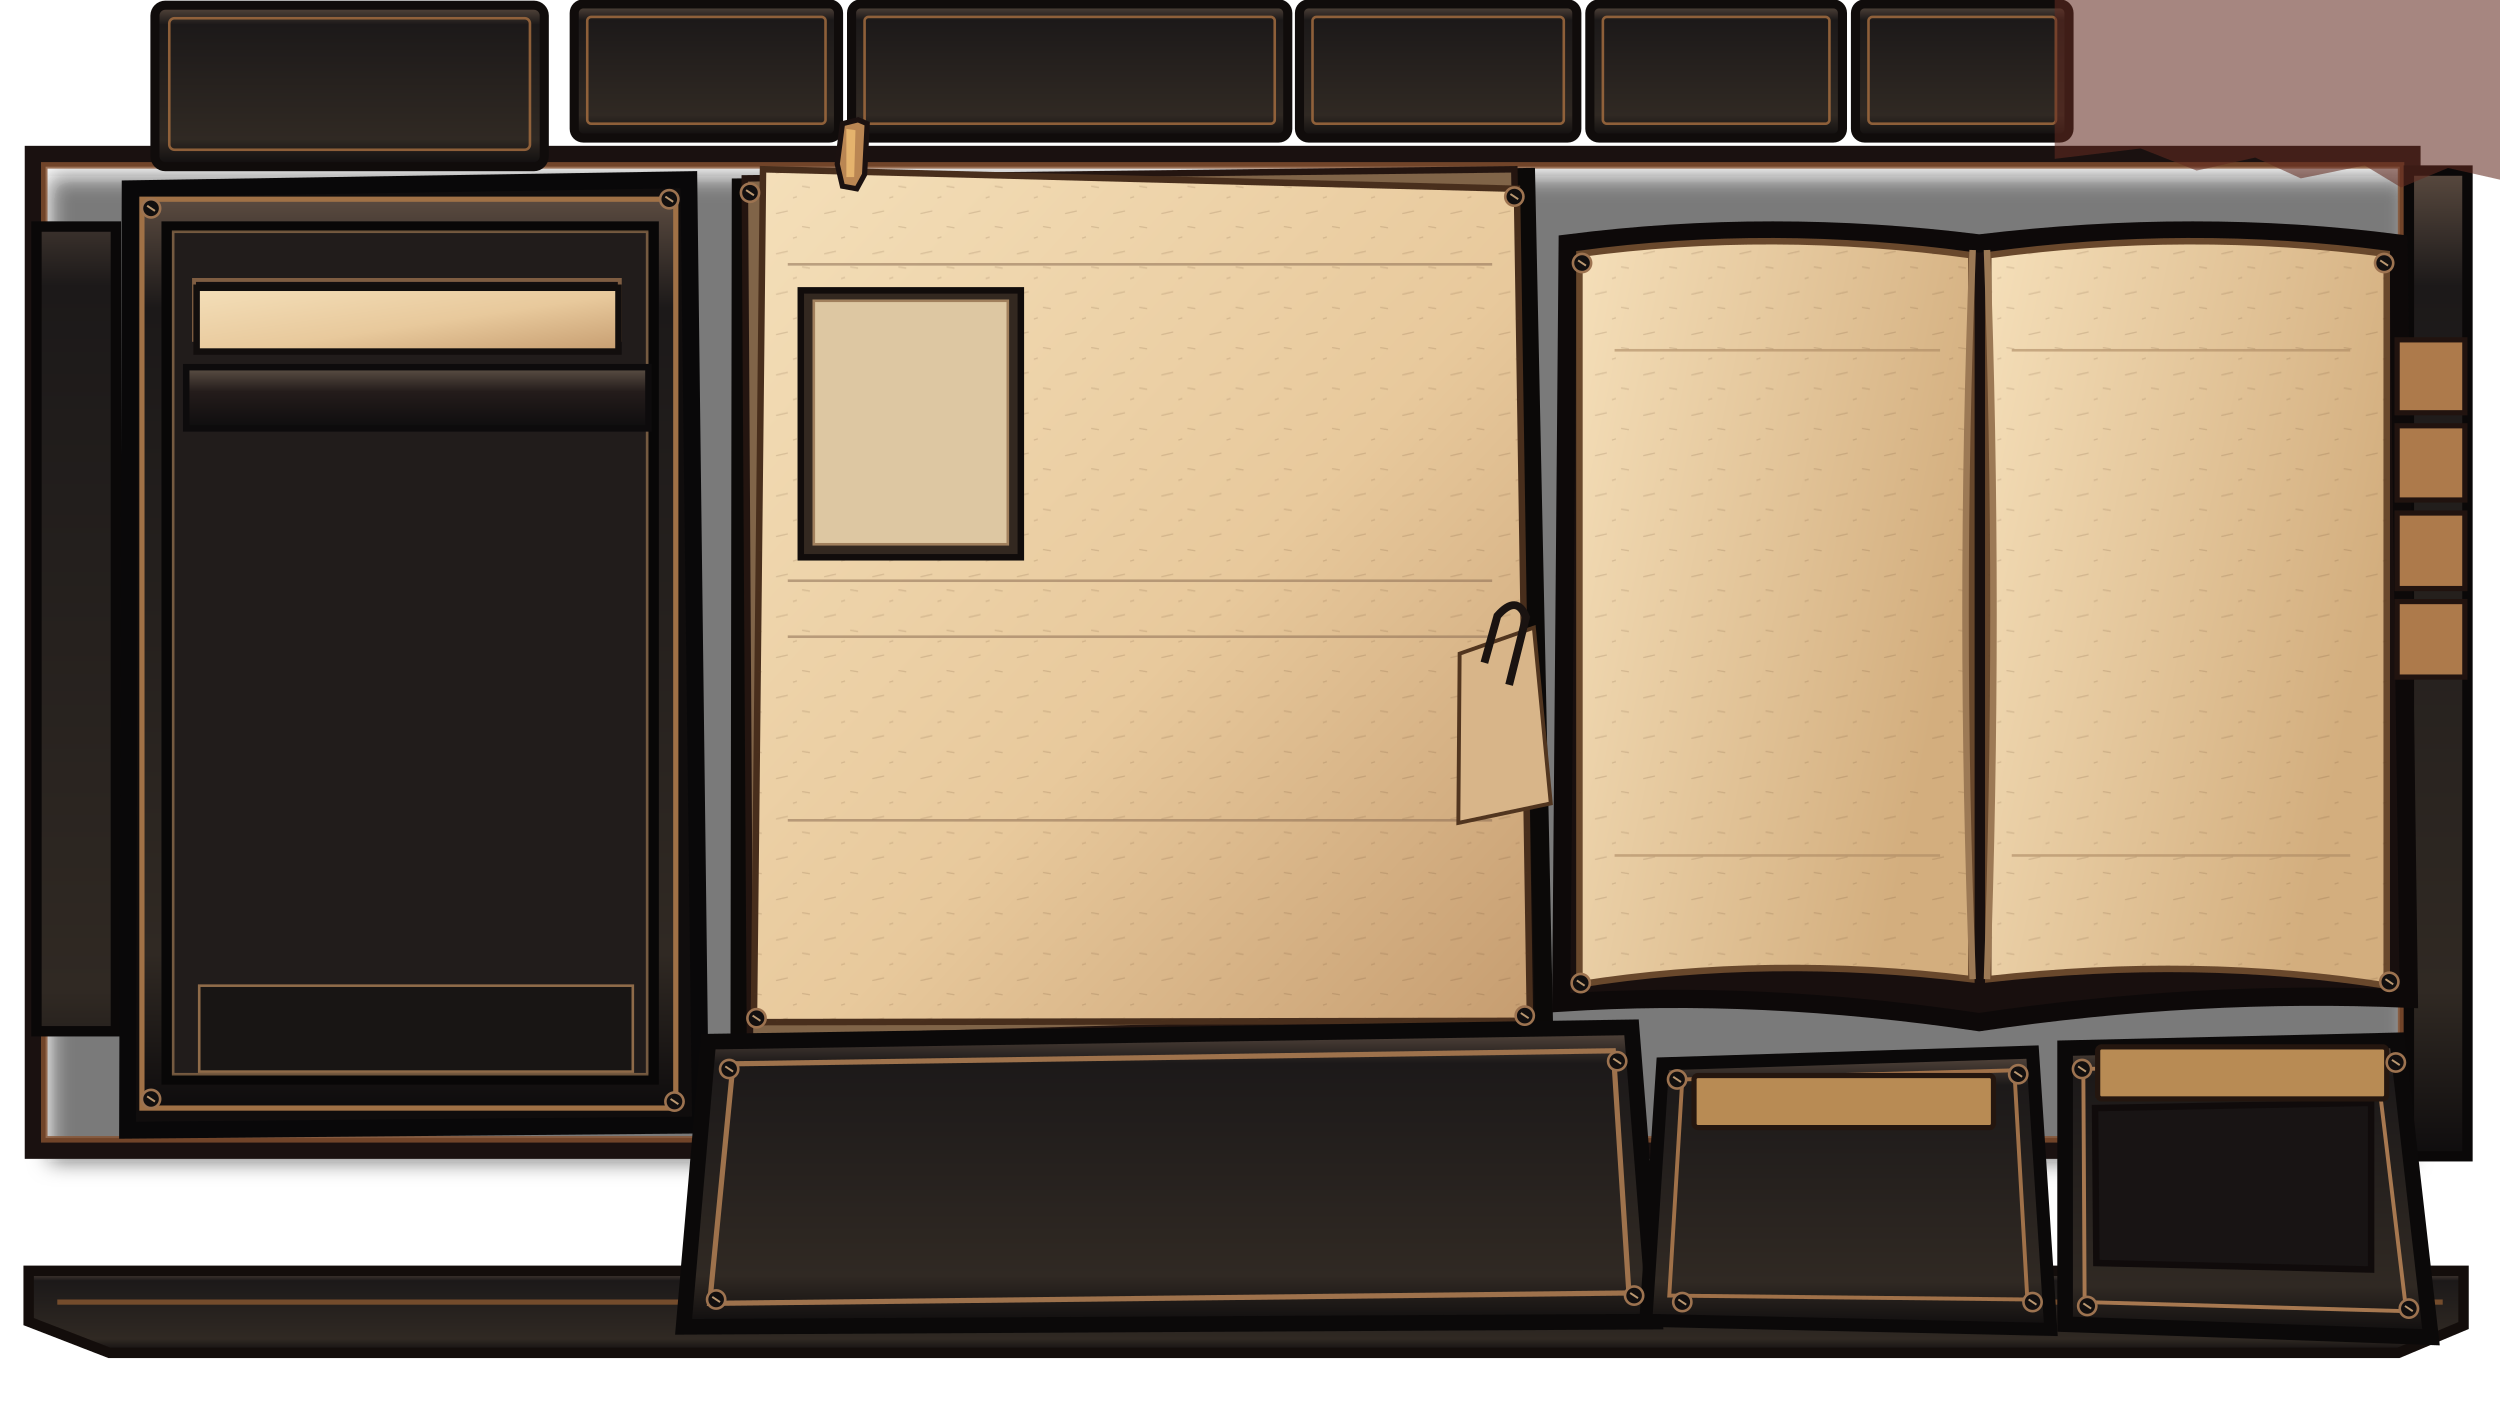
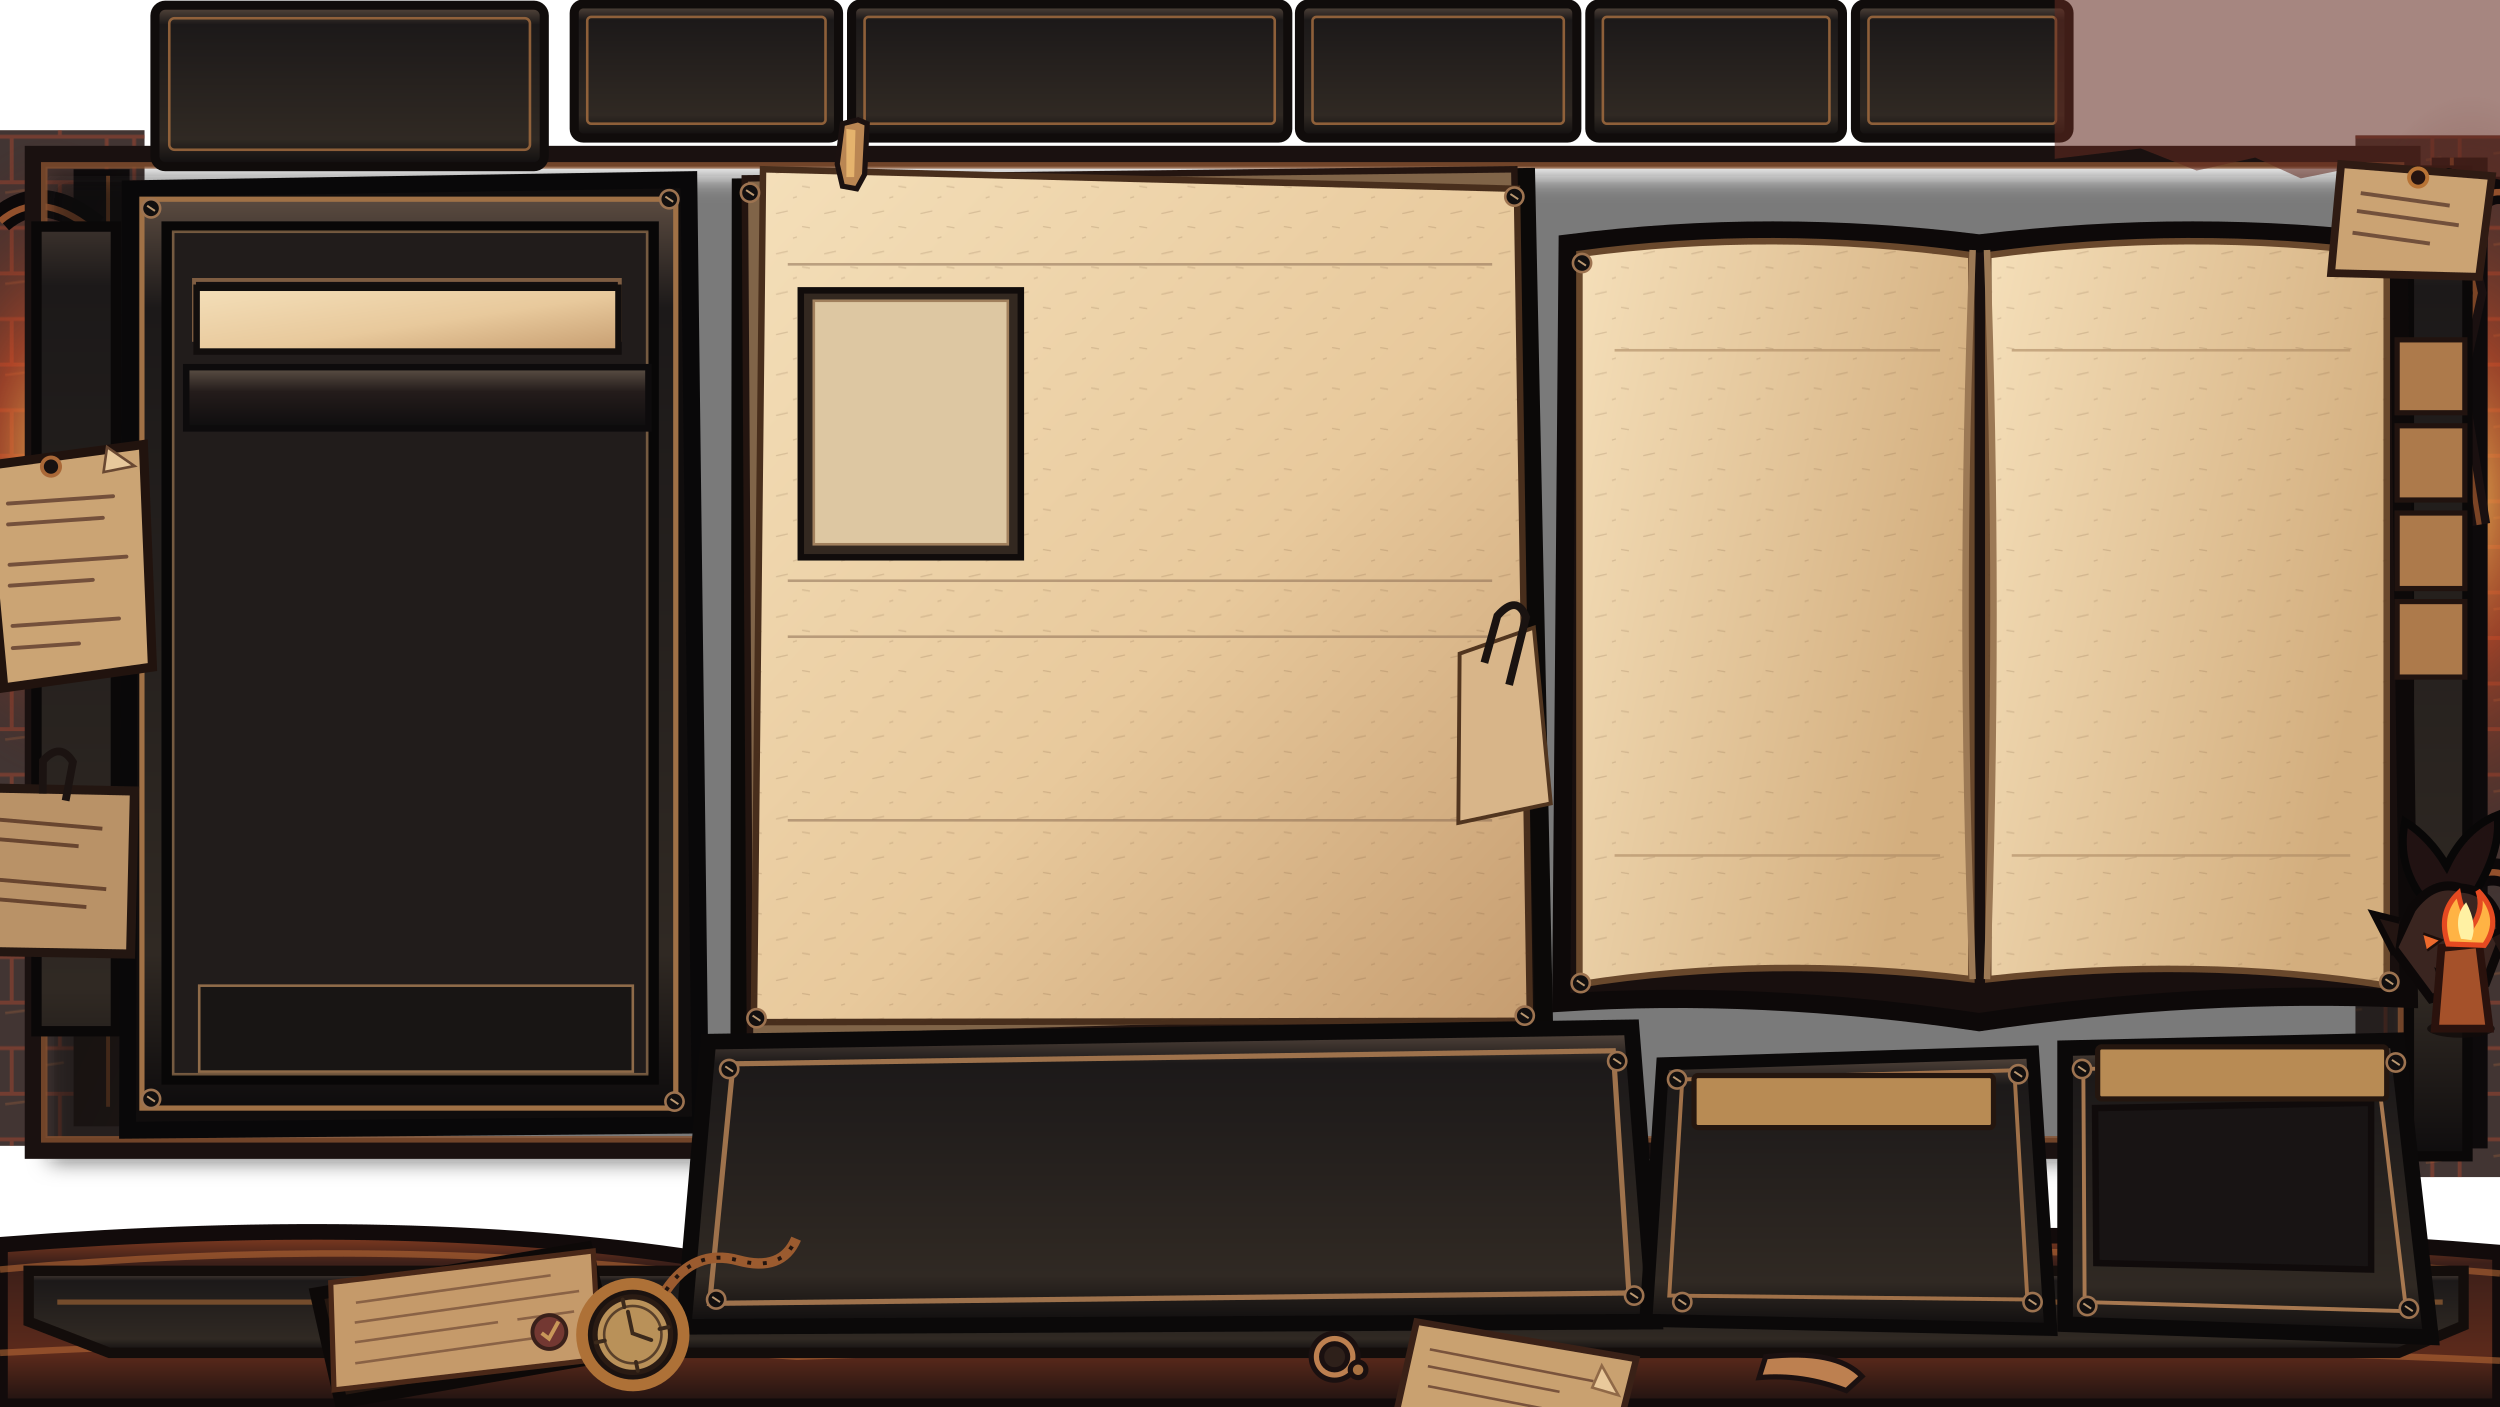
<svg xmlns="http://www.w3.org/2000/svg" width="1920" height="1080" viewBox="0 0 1920 1080">
  <defs>
    <linearGradient id="iron" x2="0" y2="1">
      <stop stop-color="#5b4b40" />
      <stop offset=".12" stop-color="#1c1919" />
      <stop offset=".83" stop-color="#302923" />
      <stop offset="1" stop-color="#0e0c0d" />
    </linearGradient>
    <linearGradient id="paper" x2="1" y2="1">
      <stop stop-color="#f4dfb9" />
      <stop offset=".55" stop-color="#e8c99c" />
      <stop offset="1" stop-color="#c69d70" />
    </linearGradient>
    <linearGradient id="book" x2="1" y2=".4">
      <stop stop-color="#f5dfb9" />
      <stop offset="1" stop-color="#d3ae7e" />
    </linearGradient>
    <linearGradient id="button" x2="0" y2="1">
      <stop stop-color="#5d5146" />
      <stop offset=".4" stop-color="#241c1b" />
      <stop offset="1" stop-color="#0e0d0e" />
    </linearGradient>
+     <radialGradient id="furnace">
+       <stop stop-color="#ffbb52" stop-opacity=".8" />
+       <stop offset=".38" stop-color="#e64c1f" stop-opacity=".52" />
+       <stop offset="1" stop-color="#4d1915" stop-opacity="0" />
+     </radialGradient>
+     <linearGradient id="edgeIron" x2="1" y2=".2">
+       <stop stop-color="#100c0d" />
+       <stop offset=".43" stop-color="#4b3127" />
+       <stop offset=".55" stop-color="#a65327" />
+       <stop offset=".66" stop-color="#281c1a" />
+       <stop offset="1" stop-color="#0d0a0b" />
+     </linearGradient>
+     <linearGradient id="desk" x2="0" y2="1">
+       <stop stop-color="#8a3f21" />
+       <stop offset=".18" stop-color="#3c1f19" />
+       <stop offset=".7" stop-color="#5c2a1b" />
+       <stop offset="1" stop-color="#1c1110" />
+     </linearGradient>
    <filter id="shadow" x="-15%" y="-15%" width="130%" height="140%">
      <feGaussianBlur stdDeviation="8" />
    </filter>
    <pattern id="grain" width="37" height="31" patternUnits="userSpaceOnUse">
      <path d="M4 9l9-2M24 19l6 1M17 28l3-1" stroke="#583922" stroke-opacity=".16" stroke-width="1" />
    </pattern>
+     <pattern id="masonry" width="94" height="70" patternUnits="userSpaceOnUse">
+       <path d="M0 0h94M0 35h94M0 70h94M46 0v35M9 35v35M82 35v35" fill="none" stroke="#ad4930" stroke-opacity=".45" stroke-width="3" />
+       <path d="M4 8l24-3m49 48 12-2M35 48l14-2" stroke="#e68043" stroke-opacity=".19" stroke-width="2" />
+     </pattern>
    <g id="screw">
      <circle r="7" fill="#120f0f" stroke="#9d7350" stroke-width="2" />
      <path d="M-3-2l6 4" stroke="#ba9871" stroke-width="1.5" />
    </g>
  </defs>
+   <path d="M0 100h111v780H0zm1809 4h111v800h-111z" fill="#241512" opacity=".86" />
+   <path d="M0 100h111v780H0zm1809 4h111v800h-111z" fill="url(#masonry)" />
+   <ellipse cx="39" cy="351" rx="122" ry="246" fill="url(#furnace)" />
+   <ellipse cx="1898" cy="383" rx="128" ry="310" fill="url(#furnace)" />
+   <path d="M78 130v735m1811-744v761" fill="none" stroke="url(#edgeIron)" stroke-width="43" />
+   <path d="M83 135v715m1800-729v750" fill="none" stroke="#dc7839" stroke-opacity=".5" stroke-width="3" />
+   <path d="M0 169q32-28 73 6m1819-11q20-25 37-15M0 708q34-32 75 9m1810-33q25-24 48-8" fill="none" stroke="#0c0809" stroke-width="21" />
+   <path d="M0 170q30-26 70 6m1822-11q20-24 36-15M0 709q35-31 73 9m1815-35q23-22 43-7" fill="none" stroke="#93502c" stroke-width="5" />
+   <path d="M44 189l-12 94 28 24-8 122m1832-282 17 78-15 67 18 111" fill="none" stroke="#1a1010" stroke-width="17" />
+   <path d="M44 189l-12 94 28 24-8 122m1832-282 17 78-15 67 18 111" fill="none" stroke="#a45b2e" stroke-width="4" stroke-opacity=".7" />
+   <path d="M0 956q321-25 552 13 324-32 714-9 362-23 654 2v118H0z" fill="url(#desk)" stroke="#120b0b" stroke-width="12" />
+   <path d="M0 975q287-27 551 5 344-25 714-9 323-22 655 7M0 1039q340-18 612 3 358-13 680-2 336-9 628 5" fill="none" stroke="#bb6b36" stroke-opacity=".56" stroke-width="5" />
+   <path d="M48 1017q209-8 388 13m390-25q220 15 374 4m309 28q172-21 312-4" fill="none" stroke="#180e0d" stroke-width="10" stroke-linecap="round" />
  <path d="M38 136h1813v756H38z" fill="#090708" opacity=".55" filter="url(#shadow)" />
  <path d="M27 120h1824v762H27z" fill="none" stroke="#1a1110" stroke-width="16" />
  <path d="M34 127h1810v748H34z" fill="none" stroke="#87512f" stroke-width="5" opacity=".8" />
  <path d="M28 174h61v618H28zm1822-43h45v757h-45z" fill="url(#iron)" stroke="#0a0808" stroke-width="8" />
  <path d="M22 976h1870v42l-50 21H84l-62-24z" fill="url(#iron)" stroke="#130d0b" stroke-width="8" />
  <path d="M44 1000h1832" stroke="#b77138" stroke-width="4" opacity=".55" />
  <g fill="url(#iron)" stroke="#100c0b" stroke-width="7">
    <rect x="119" y="4" width="299" height="124" rx="8" />
    <rect x="441" y="3" width="203" height="103" rx="7" />
    <rect x="654" y="3" width="335" height="103" rx="7" />
    <rect x="998" y="3" width="213" height="103" rx="7" />
    <rect x="1221" y="3" width="194" height="103" rx="7" />
    <rect x="1425" y="3" width="164" height="103" rx="7" />
  </g>
  <g fill="none" stroke="#a16b3e" stroke-width="2" opacity=".85">
    <rect x="130" y="14" width="277" height="101" rx="4" />
    <rect x="451" y="13" width="183" height="82" rx="3" />
    <rect x="664" y="13" width="315" height="82" rx="3" />
    <rect x="1008" y="13" width="193" height="82" rx="3" />
    <rect x="1231" y="13" width="174" height="82" rx="3" />
    <rect x="1435" y="13" width="144" height="82" rx="3" />
  </g>
  <path d="M1578 0h342v138l-40-9-36 15-28-17-49 10-35-16-45 10-43-17-66 8z" fill="#622b20" opacity=".57" />
  <path d="M100 145l429-7 9 726-440 4z" fill="#100d0d" stroke="#090809" stroke-width="13" />
  <path d="M109 153h410v698H109z" fill="url(#iron)" stroke="#a07146" stroke-width="4" />
  <path d="M128 174h374v655H128z" fill="#211c1b" stroke="#080707" stroke-width="8" />
  <path d="M133 178h364v647H133z" fill="none" stroke="#a17b54" stroke-width="2" opacity=".65" />
  <path d="M149 215h327v46H149z" fill="#140f10" stroke="#7f5d42" stroke-width="3" />
  <path d="M151 221h324v49H151z" fill="url(#paper)" stroke="#120e0d" stroke-width="5" />
  <path d="M143 282h355v47H143z" fill="url(#button)" stroke="#0d0b0c" stroke-width="5" />
  <path d="M153 757h333v66H153z" fill="#181514" stroke="#8f6b49" stroke-width="2" />
  <path d="M569 144l603-8 14 663-618 12z" fill="#130d0b" stroke="#0b0908" stroke-width="14" />
  <path d="M572 137l591-7 11 651-598 17z" fill="#806448" stroke="#241510" stroke-width="5" />
  <path d="M586 130l579 15 10 639-596 1z" fill="url(#paper)" stroke="#482e1c" stroke-width="5" />
  <path d="M586 130l579 15 10 639-596 1z" fill="url(#grain)" />
  <path d="M605 203h541M605 446h541M605 489h541M605 630h541" fill="none" stroke="#8d6e53" stroke-width="2" opacity=".55" />
  <rect x="615" y="223" width="169" height="205" fill="#332820" stroke="#110c0b" stroke-width="5" />
  <rect x="625" y="231" width="149" height="187" fill="#ddc7a2" stroke="#a1805d" stroke-width="2" />
  <path d="M643 126l4-31 12-3 7 3-2 39-6 11-11-2z" fill="#ba8653" stroke="#1b1110" stroke-width="4" />
  <path d="M650 99l7 1-1 36-6 0z" fill="#e5b36d" />
  <path d="M1121 502l57-20 13 135-71 15z" fill="#d8b589" stroke="#51351f" stroke-width="3" />
  <path d="M1140 509l10-36q15-17 22 1l-13 52" fill="none" stroke="#1a1311" stroke-width="6" />
  <path d="M1204 187q157-20 316 0 167-20 322 0l8 580q-162-7-330 18-169-25-321-15z" fill="#180f0e" stroke="#0d0909" stroke-width="14" />
  <path d="M1213 195q148-20 301 1v556q-155-19-301 4z" fill="url(#book)" stroke="#69482c" stroke-width="5" />
  <path d="M1527 196q153-21 306-1v562q-145-23-306-5z" fill="url(#book)" stroke="#69482c" stroke-width="5" />
  <path d="M1213 195q148-20 301 1v556q-155-19-301 4zM1527 196q153-21 306-1v562q-145-23-306-5z" fill="url(#grain)" />
  <path d="M1515 192q-11 278 0 560m11-560q10 278 0 560" fill="none" stroke="#9c7955" stroke-width="5" />
  <path d="M1240 269h250m55 0h260M1240 657h250m55 0h260" stroke="#ac8962" stroke-width="2" opacity=".6" />
  <path d="M1841 261h52v56h-52zm0 66h52v57h-52zm0 67h52v58h-52zm0 68h52v58h-52z" fill="#ad7a4b" stroke="#21130f" stroke-width="4" />
  <path d="M544 800l709-11 18 226-746 4z" fill="url(#iron)" stroke="#0b0909" stroke-width="12" />
  <path d="M563 817l676-10 12 186-706 8z" fill="none" stroke="#9e724c" stroke-width="4" />
  <path d="M1277 817l284-9 14 213-311-7z" fill="url(#iron)" stroke="#0b0909" stroke-width="10" />
  <path d="M1292 829l255-7 10 176-275-3z" fill="none" stroke="#a07149" stroke-width="3" />
  <path d="M1586 805l255-6 26 228-281-10z" fill="url(#iron)" stroke="#0b0909" stroke-width="12" />
  <path d="M1600 821l225-6 23 192-247-7z" fill="none" stroke="#a77850" stroke-width="3" />
  <path d="M1609 851l212-4v128l-211-5z" fill="#181414" stroke="#100b0b" stroke-width="5" />
  <g fill="#b88b54" stroke="#24160f" stroke-width="4">
    <rect x="1611" y="804" width="222" height="40" rx="3" />
    <rect x="1301" y="826" width="230" height="40" rx="3" />
  </g>
  <g>
    <use href="#screw" x="116" y="160" />
    <use href="#screw" x="514" y="153" />
    <use href="#screw" x="116" y="844" />
    <use href="#screw" x="518" y="846" />
    <use href="#screw" x="576" y="148" />
    <use href="#screw" x="1163" y="151" />
    <use href="#screw" x="581" y="782" />
    <use href="#screw" x="1171" y="780" />
    <use href="#screw" x="1215" y="202" />
    <use href="#screw" x="1831" y="202" />
    <use href="#screw" x="1214" y="755" />
    <use href="#screw" x="1835" y="754" />
    <use href="#screw" x="560" y="821" />
    <use href="#screw" x="1242" y="815" />
    <use href="#screw" x="550" y="998" />
    <use href="#screw" x="1255" y="995" />
    <use href="#screw" x="1288" y="829" />
    <use href="#screw" x="1550" y="825" />
    <use href="#screw" x="1292" y="1000" />
    <use href="#screw" x="1561" y="1000" />
    <use href="#screw" x="1599" y="821" />
    <use href="#screw" x="1840" y="816" />
    <use href="#screw" x="1603" y="1003" />
    <use href="#screw" x="1850" y="1005" />
  </g>
+   <g transform="translate(254 985) rotate(-8)">
+     <path d="M-12 7l210-6 8 84-211 7z" fill="#251710" stroke="#0d0908" stroke-width="10" />
+     <path d="M0 0l203 4-7 83-205-5z" fill="#c59a6a" stroke="#4a2818" stroke-width="4" />
+     <path d="M17 18h151m-154 15h174M12 48h111m15 0h44M10 64h161" stroke="#6e4934" stroke-opacity=".68" stroke-width="2" />
+     <circle cx="161" cy="61" r="13" fill="#733832" stroke="#39201a" stroke-width="3" />
+     <path d="M155 61l5 5 9-12" fill="none" stroke="#c89759" stroke-width="3" />
+   </g>
+   <g transform="translate(1088 1015) rotate(11)">
+     <path d="M0 0l171-4-4 74-169 3z" fill="#c9a170" stroke="#3a2117" stroke-width="5" />
+     <path d="M14 19h128M15 32h103m-100 15h133" stroke="#79533c" stroke-width="2" />
+     <path d="M146 6l17 20-21-2z" fill="#e9c99b" stroke="#906947" stroke-width="2" />
+   </g>
+   <g transform="translate(-13 358) rotate(-4)">
+     <path d="M0 0l124-8-5 171-115 8z" fill="#cba474" stroke="#21130e" stroke-width="7" />
+     <path d="M17 30h81M16 46h73M15 77h90M14 93h64M14 124h82M13 141h51" stroke="#74503b" stroke-width="3" stroke-linecap="round" />
+     <path d="M96-8l20 16-24 3z" fill="#e7c89c" stroke="#694832" stroke-width="2" />
+     <circle cx="52" cy="4" r="7" fill="#181110" stroke="#aa6837" stroke-width="3" />
+   </g>
+   <g transform="translate(-17 605) rotate(5)">
+     <path d="M0 0l120-8 8 125-129 9z" fill="#b99267" stroke="#231611" stroke-width="7" />
+     <path d="M15 23h83M14 38h67M12 69h93M11 84h80" stroke="#68452f" stroke-width="3" />
+     <path d="M50 0l-2-25q12-16 23-1l-3 30" fill="none" stroke="#1b1311" stroke-width="6" />
+   </g>
+   <g transform="translate(1798 126) rotate(8)">
+     <path d="M0 0l116-7 1 78-113 13z" fill="#cba373" stroke="#2f1b13" stroke-width="6" />
+     <path d="M18 20h69M17 34h79M16 51h60" stroke="#72503b" stroke-width="3" />
+     <circle cx="60" cy="2" r="7" fill="#251410" stroke="#b77335" stroke-width="3" />
+   </g>
+   <g transform="translate(486 1025) rotate(-12)">
+     <circle r="39" fill="#1b120f" stroke="#ae7137" stroke-width="9" />
+     <circle r="29" fill="#b99159" stroke="#2a1b13" stroke-width="4" />
+     <circle r="22" fill="none" stroke="#59402a" stroke-width="2" />
+     <path d="M0-18v17l13 8M-2-28v6m0 43v7m-27-28h7m43 0h7" fill="none" stroke="#3b291b" stroke-width="3" stroke-linecap="round" />
+     <path d="M32-28q28-27 59-11t47-7" fill="none" stroke="#9b5b2f" stroke-width="8" />
+     <path d="M32-28q28-27 59-11t47-7" fill="none" stroke="#23150f" stroke-width="3" stroke-dasharray="3 9" />
+   </g>
+   <g transform="translate(1858 683)">
+     <path d="M21 26q-41-34-32-78 19 12 32 34 14-29 39-39 4 34-30 78" fill="#211212" stroke="#080707" stroke-width="6" />
+     <path d="M-6 15q17-23 38-16 28 2 32 39l-13 34-42 12-29-39z" fill="#3a2520" stroke="#0c0808" stroke-width="7" />
+     <path d="M-15 24l-20-5 16 31m74-15 26-13-15 34" fill="#231512" stroke="#0c0808" stroke-width="5" />
+     <path d="M3 34l14 5-11 8m39-12-15 7 14 7" fill="#ed692c" stroke="#1b0e0b" stroke-width="2" />
+     <path d="M15 64q18 10 32-4l-9 21-15 7z" fill="#1c1110" stroke="#0c0808" stroke-width="4" />
+   </g>
+   <g transform="translate(1890 790)">
+     <ellipse rx="26" ry="7" fill="#100a09" opacity=".8" />
+     <path d="M-20 0l5-62 29-3 8 65z" fill="#a5512a" stroke="#2a120d" stroke-width="6" />
+     <path d="M-10-65q-8-24 8-39 3 17 11 25 9-14 4-27 20 21 5 42z" fill="#ffb344" stroke="#e54a21" stroke-width="4" />
+     <path d="M0-69q-6-17 4-28 9 17 4 29z" fill="#fff1a3" />
+   </g>
+   <g fill="#bd8050" stroke="#1a1010" stroke-width="4">
+     <circle cx="1025" cy="1042" r="18" />
+     <circle cx="1025" cy="1042" r="10" fill="#2e201a" />
+     <circle cx="1043" cy="1052" r="6" fill="#a97241" />
+     <path d="M1356 1042q54-6 74 15l-12 11q-34-13-67-10z" />
+   </g>
</svg>
